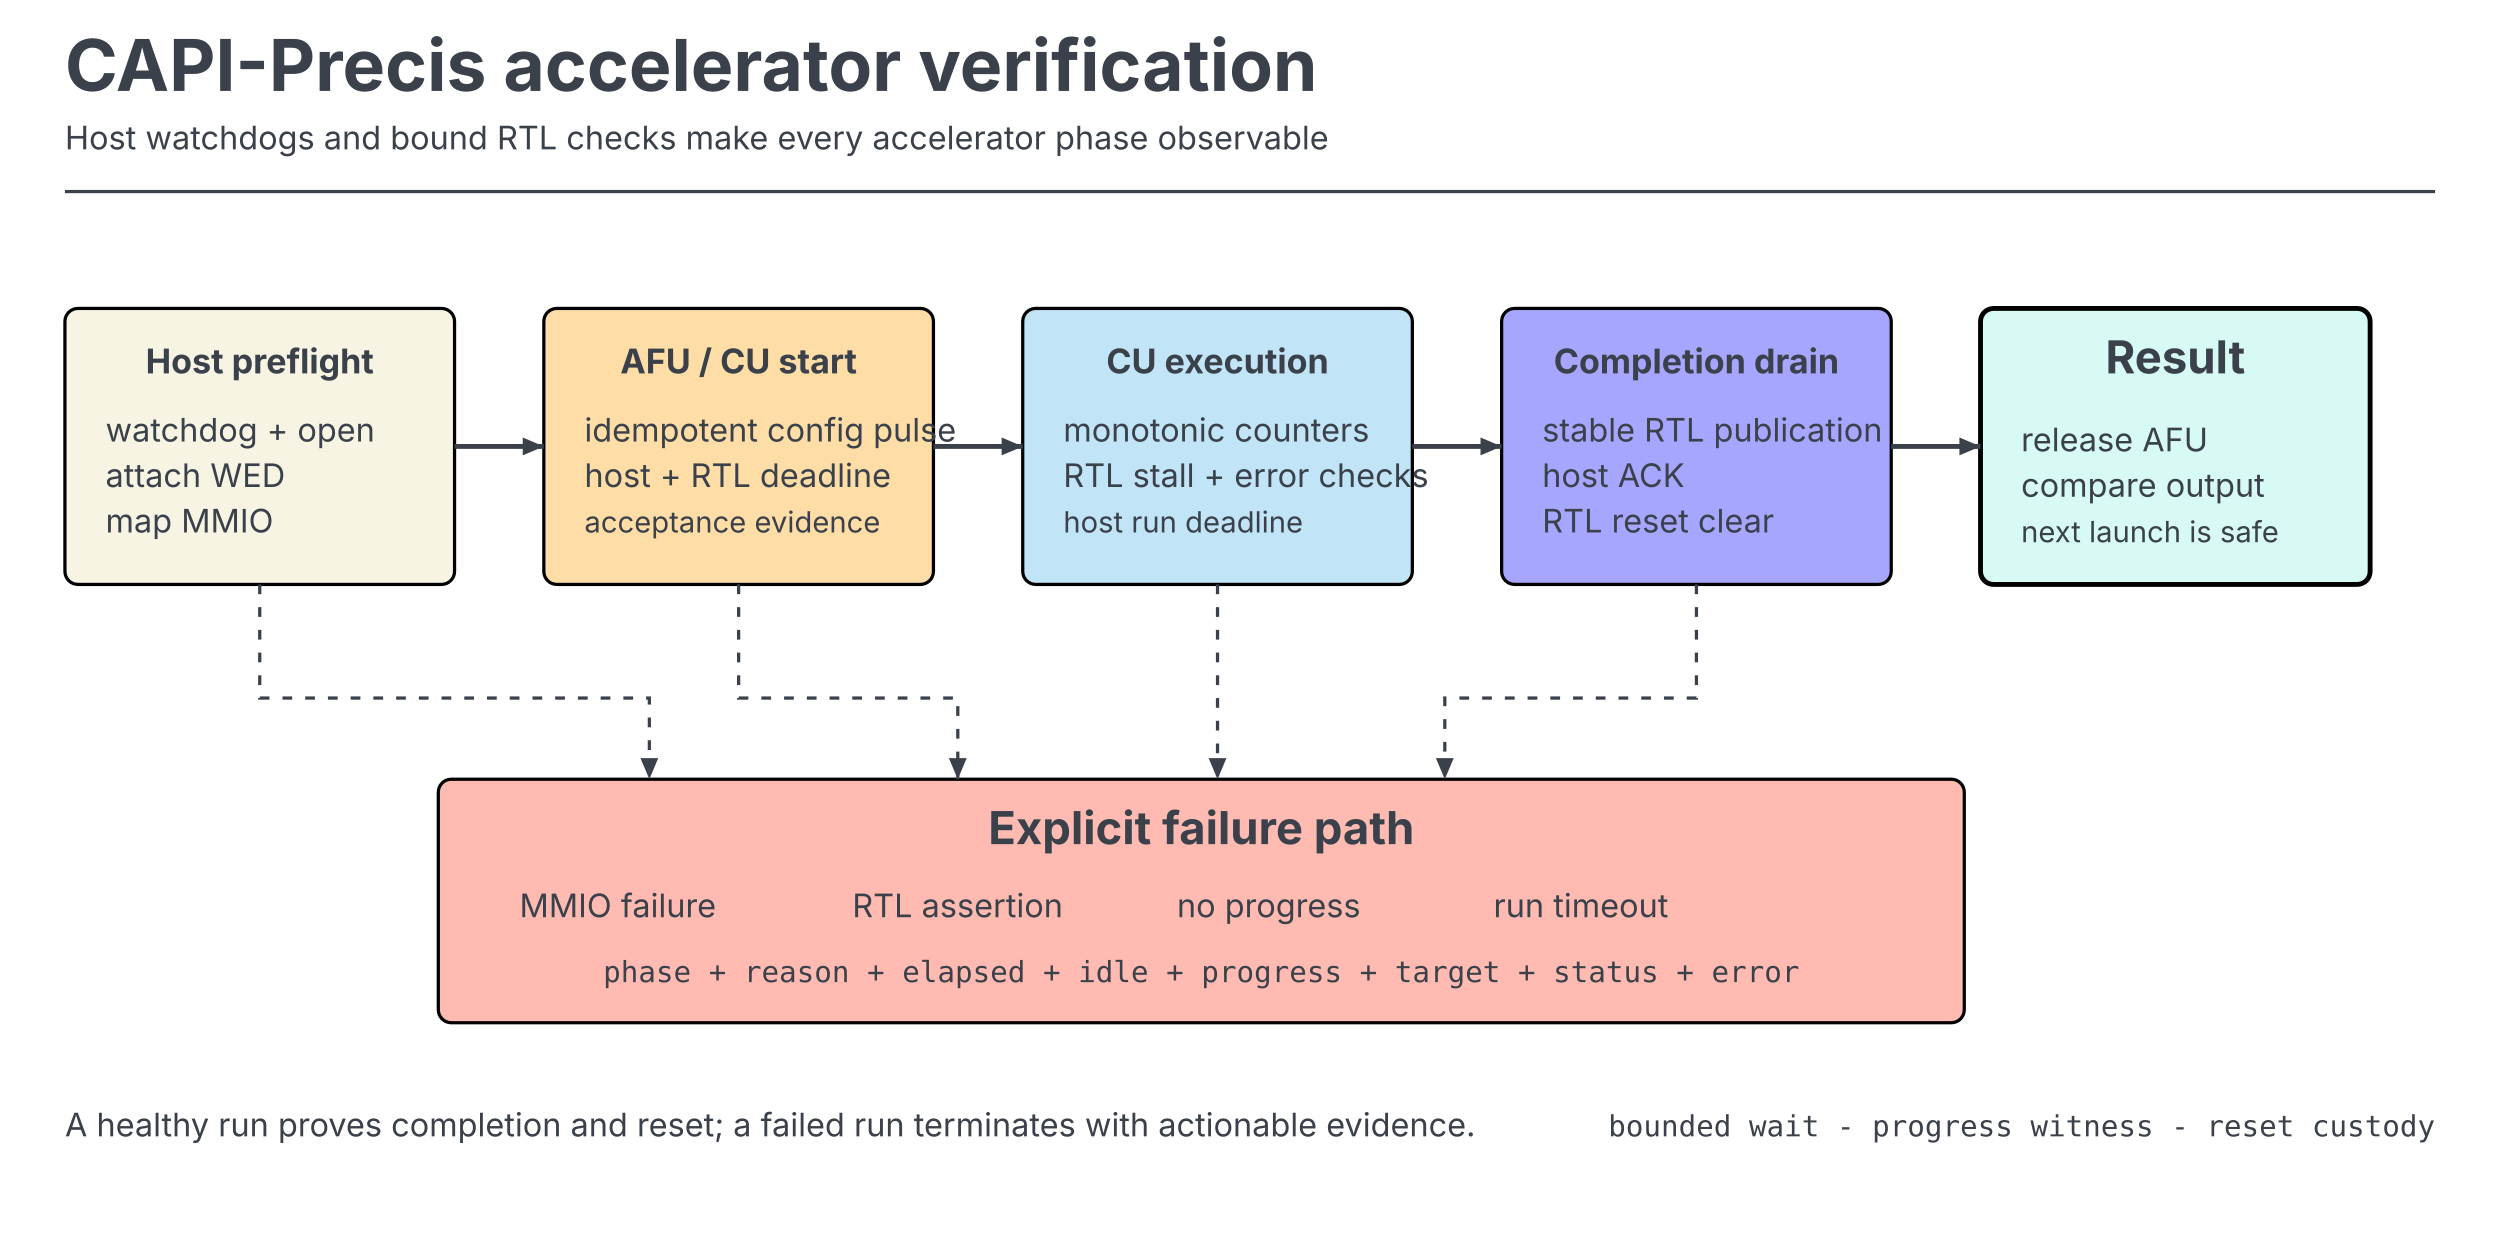
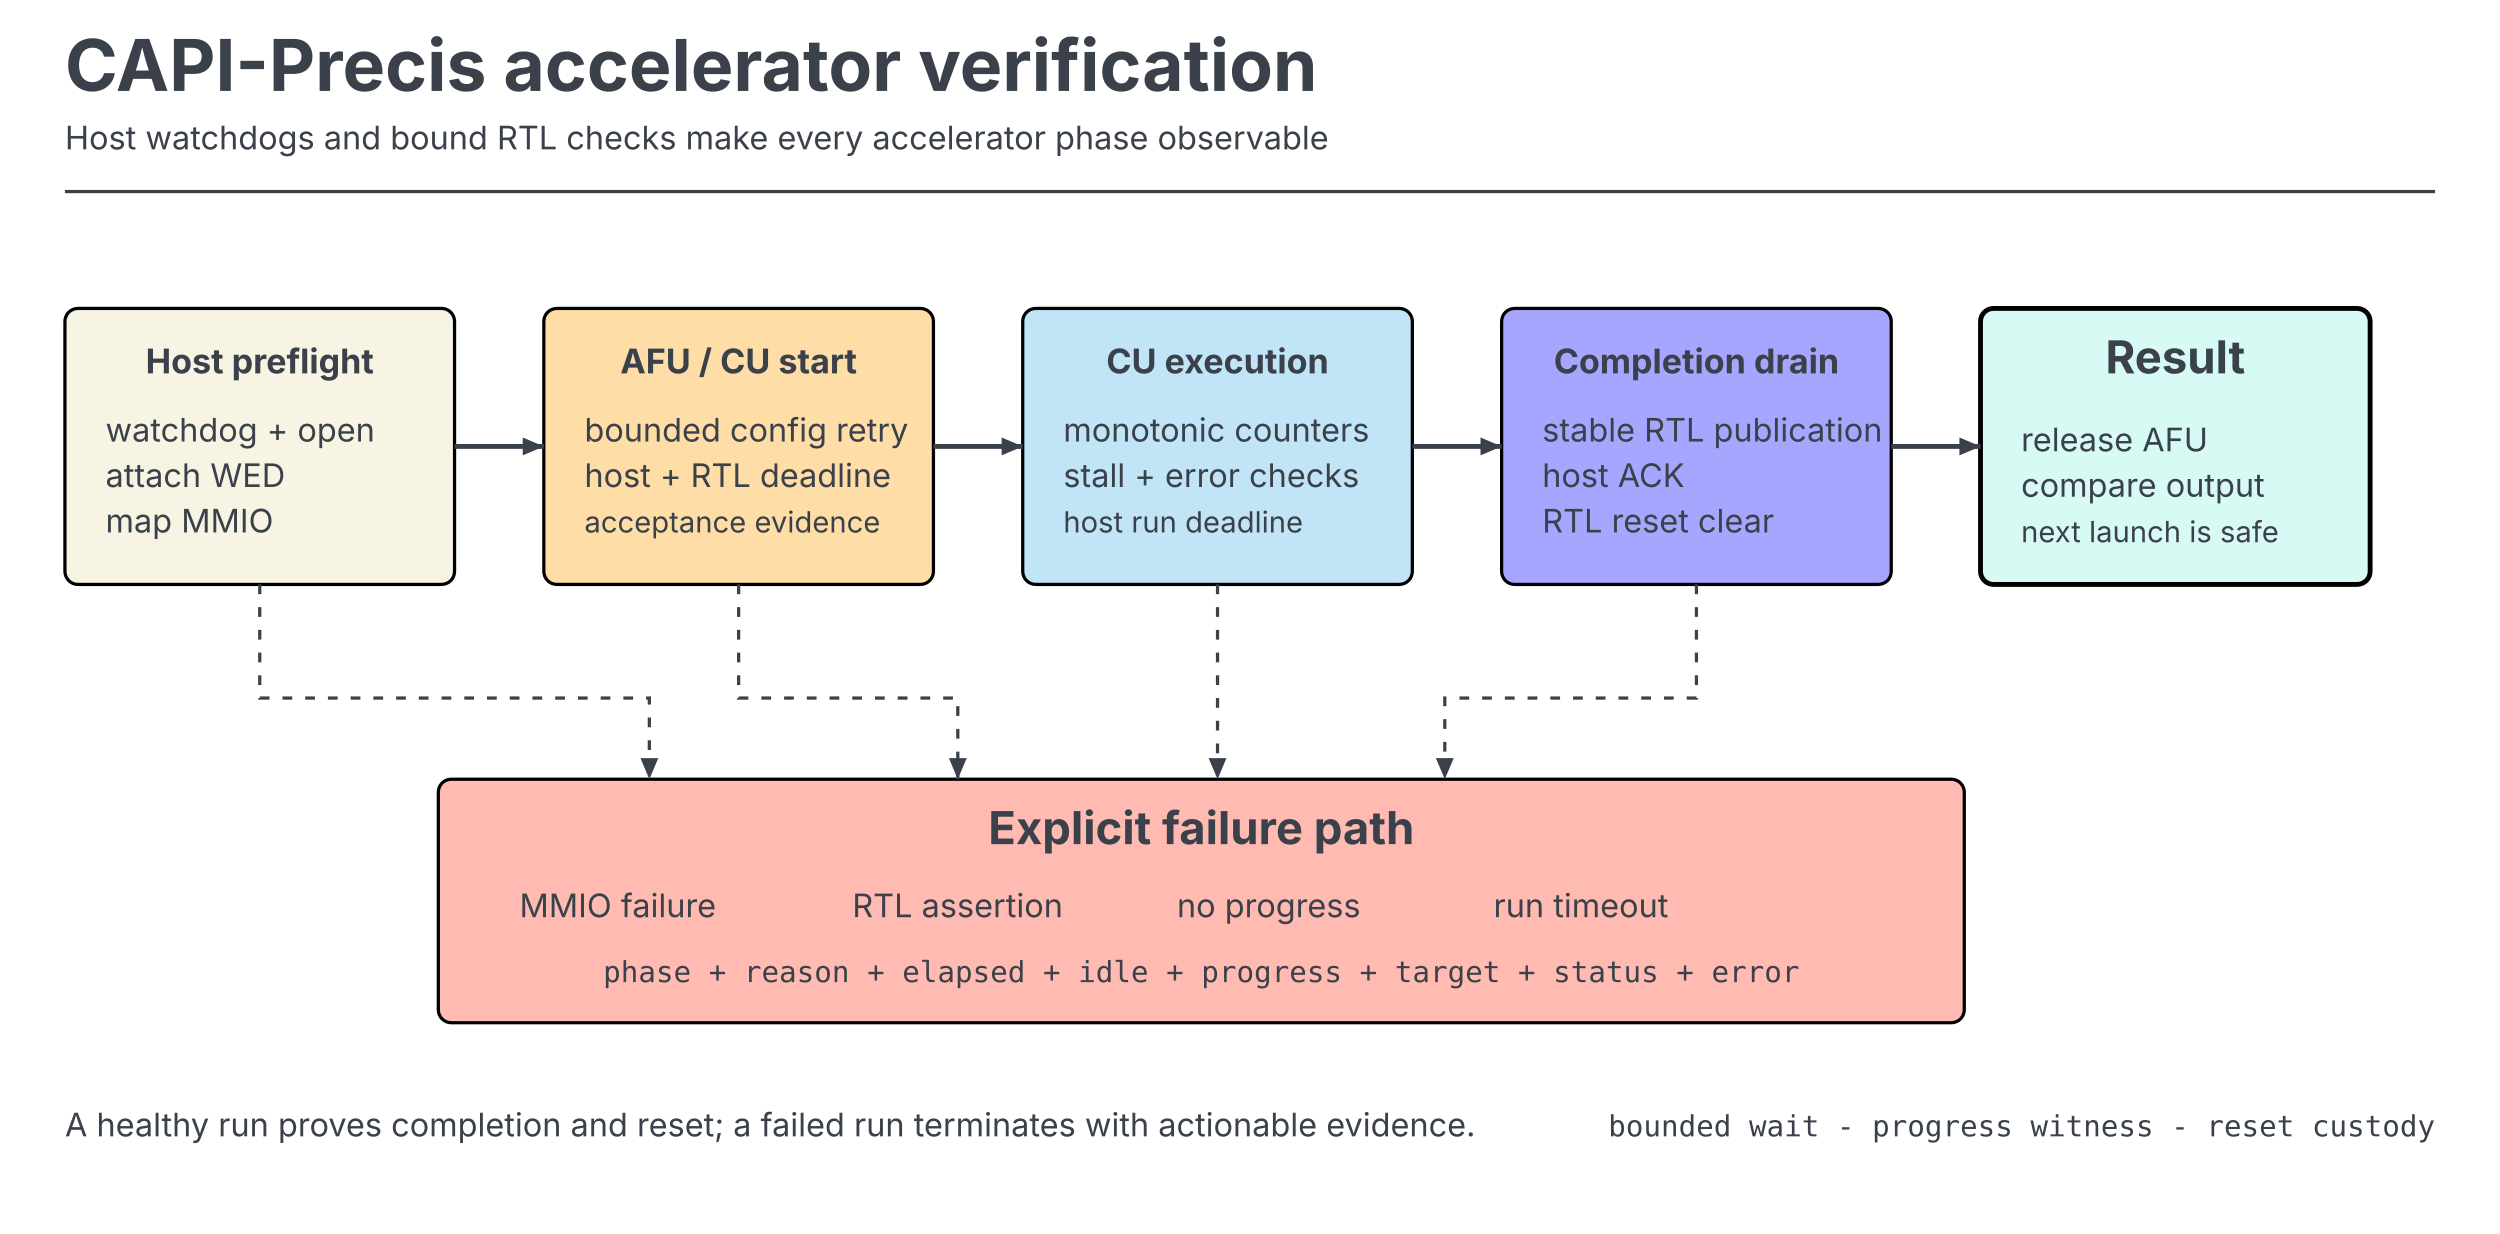
<svg xmlns="http://www.w3.org/2000/svg" width="1540" height="760" viewBox="30 20 1540 760" role="img" aria-labelledby="title desc" fill="#3A414A">
  <defs>
    <marker id="arrow" viewBox="0 0 13 11" markerWidth="13" markerHeight="11" refX="13" refY="5.5" orient="auto" markerUnits="userSpaceOnUse">
      <path d="M0 0 L13 5.5 L0 11 Z" fill="#3A414A" />
    </marker>
    <style>
      :root { color-scheme: light dark; }
      @media (prefers-color-scheme: dark) {
        [fill="#3A414A"]{fill:#E7E2D9}[stroke="#3A414A"]{stroke:#E7E2D9}
        [fill="#F7F4E4"]{fill:#24282B}[fill="#C1E4F7"]{fill:#29363B}
        [fill="#D7FAF5"]{fill:#28392C}[fill="#FFDDA6"]{fill:#3D3526}
        [fill="#A7A6FF"]{fill:#332F39}[fill="#FFBBB1"]{fill:#402B2D}
        [stroke="#000000"]{stroke:#E7E2D9}
      }
      .sans{font-family:Inter,Helvetica,Arial,sans-serif}.mono{font-family:"SFMono-Regular",Consolas,monospace}
      .title{font-size:44px;font-weight:700}.pane{font-size:28px;font-weight:700}
      .block{font-size:21px;font-weight:700}.body{font-size:20px}.small{font-size:18px}
    </style>
  </defs>
  <text x="70" y="76" class="sans title">CAPI-Precis accelerator verification</text>
  <text x="70" y="112" class="sans body">Host watchdogs and bound RTL checks make every accelerator phase observable</text>
  <line x1="70" y1="138" x2="1530" y2="138" stroke="#3A414A" stroke-width="2" />
  <g class="sans">
    <rect x="70" y="210" width="240" height="170" rx="8" fill="#F7F4E4" stroke="#000000" stroke-width="2" />
    <text x="190" y="250" text-anchor="middle" class="block">Host preflight</text>
    <text x="95" y="292" class="body">watchdog + open</text>
    <text x="95" y="320" class="body">attach WED</text>
    <text x="95" y="348" class="body">map MMIO</text>
    <rect x="365" y="210" width="240" height="170" rx="8" fill="#FFDDA6" stroke="#000000" stroke-width="2" />
    <text x="485" y="250" text-anchor="middle" class="block">AFU / CU start</text>
-     <text x="390" y="292" class="body">idempotent config pulse</text>
+     <text x="390" y="292" class="body">bounded config retry</text>
    <text x="390" y="320" class="body">host + RTL deadline</text>
    <text x="390" y="348" class="small">acceptance evidence</text>
    <rect x="660" y="210" width="240" height="170" rx="8" fill="#C1E4F7" stroke="#000000" stroke-width="2" />
    <text x="780" y="250" text-anchor="middle" class="block">CU execution</text>
    <text x="685" y="292" class="body">monotonic counters</text>
-     <text x="685" y="320" class="body">RTL stall + error checks</text>
+     <text x="685" y="320" class="body">stall + error checks</text>
    <text x="685" y="348" class="small">host run deadline</text>
    <rect x="955" y="210" width="240" height="170" rx="8" fill="#A7A6FF" stroke="#000000" stroke-width="2" />
    <text x="1075" y="250" text-anchor="middle" class="block">Completion drain</text>
    <text x="980" y="292" class="body">stable RTL publication</text>
    <text x="980" y="320" class="body">host ACK</text>
    <text x="980" y="348" class="body">RTL reset clear</text>
    <rect x="1250" y="210" width="240" height="170" rx="8" fill="#D7FAF5" stroke="#000000" stroke-width="3" />
    <text x="1370" y="250" text-anchor="middle" class="pane">Result</text>
    <text x="1275" y="298" class="body">release AFU</text>
    <text x="1275" y="326" class="body">compare output</text>
    <text x="1275" y="354" class="small">next launch is safe</text>
  </g>
  <g fill="none" stroke="#3A414A" stroke-width="3" marker-end="url(#arrow)">
    <path d="M310 295 H365" />
    <path d="M605 295 H660" />
    <path d="M900 295 H955" />
    <path d="M1195 295 H1250" />
  </g>
  <rect x="300" y="500" width="940" height="150" rx="8" fill="#FFBBB1" stroke="#000000" stroke-width="2" />
  <text x="770" y="540" text-anchor="middle" class="sans pane">Explicit failure path</text>
  <text x="350" y="585" class="sans body">MMIO failure</text>
  <text x="555" y="585" class="sans body">RTL assertion</text>
  <text x="755" y="585" class="sans body">no progress</text>
  <text x="950" y="585" class="sans body">run timeout</text>
  <text x="770" y="625" text-anchor="middle" class="mono small">phase + reason + elapsed + idle + progress + target + status + error</text>
  <g fill="none" stroke="#3A414A" stroke-width="2" stroke-dasharray="6 8" marker-end="url(#arrow)">
    <path d="M190 380 V450 H430 V500" />
    <path d="M485 380 V450 H620 V500" />
    <path d="M780 380 V500" />
    <path d="M1075 380 V450 H920 V500" />
  </g>
  <text x="70" y="720" class="sans body">A healthy run proves completion and reset; a failed run terminates with actionable evidence.</text>
  <text x="1530" y="720" text-anchor="end" class="mono small">bounded wait - progress witness - reset custody</text>
</svg>
